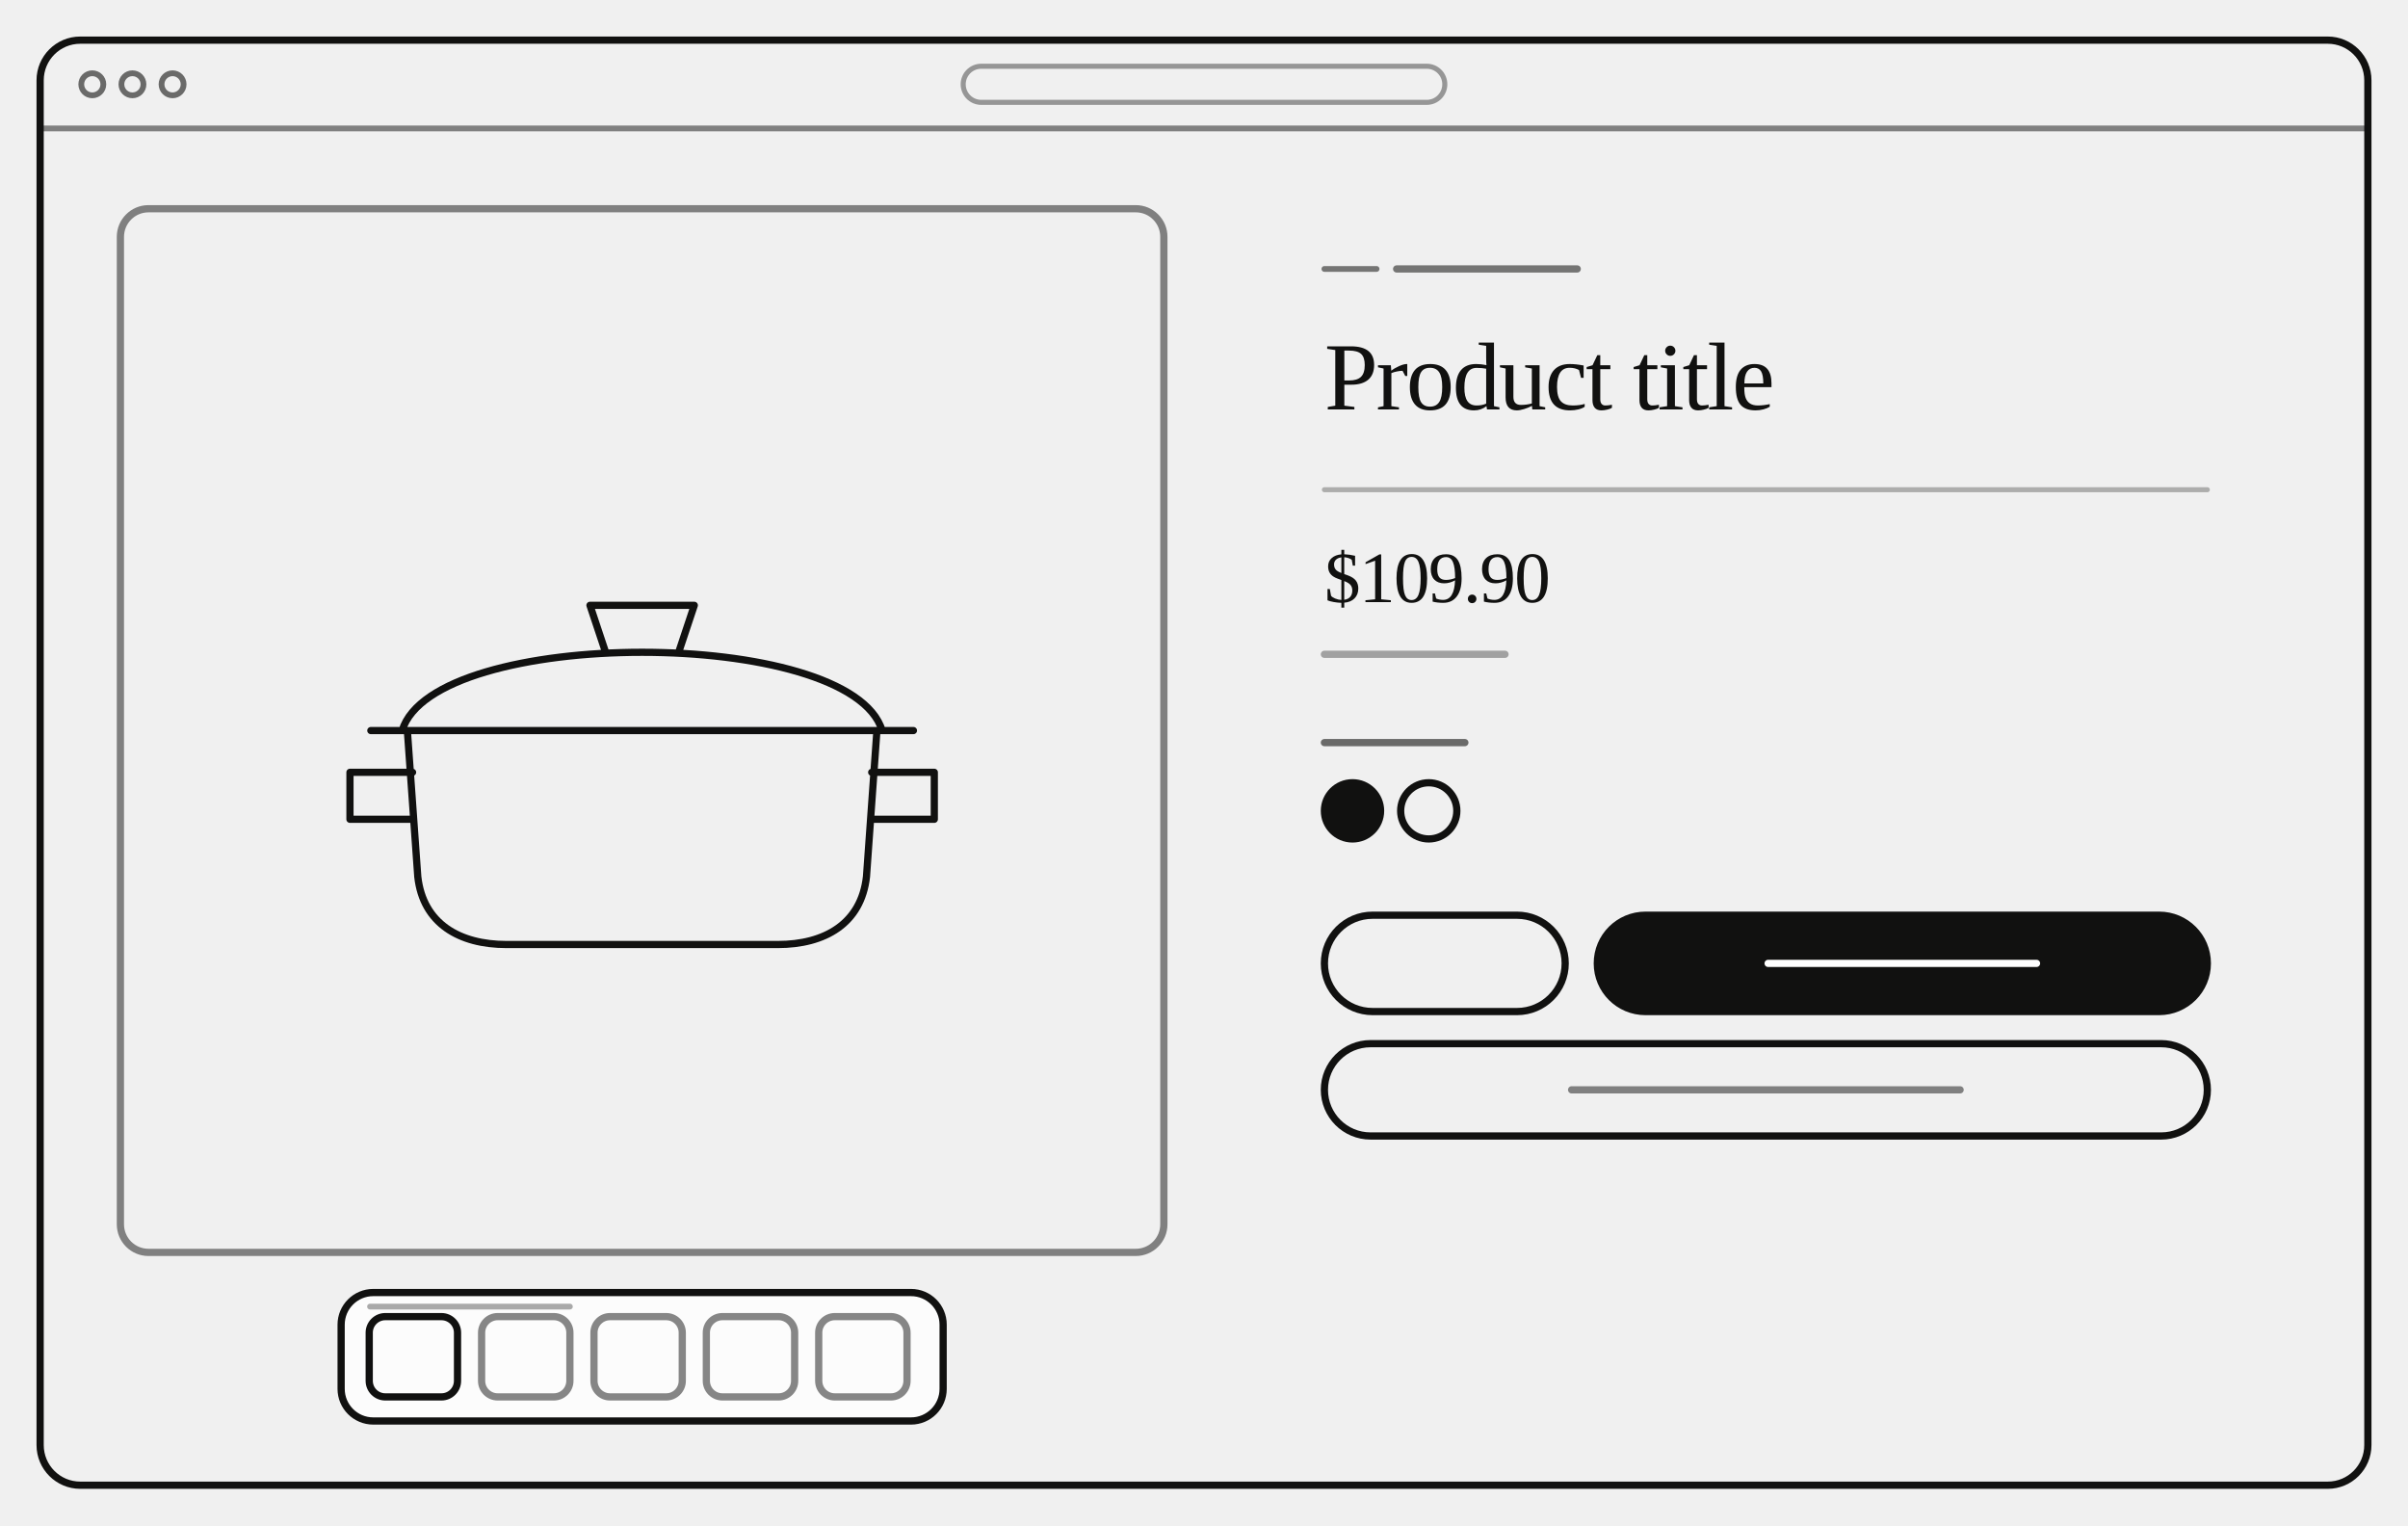
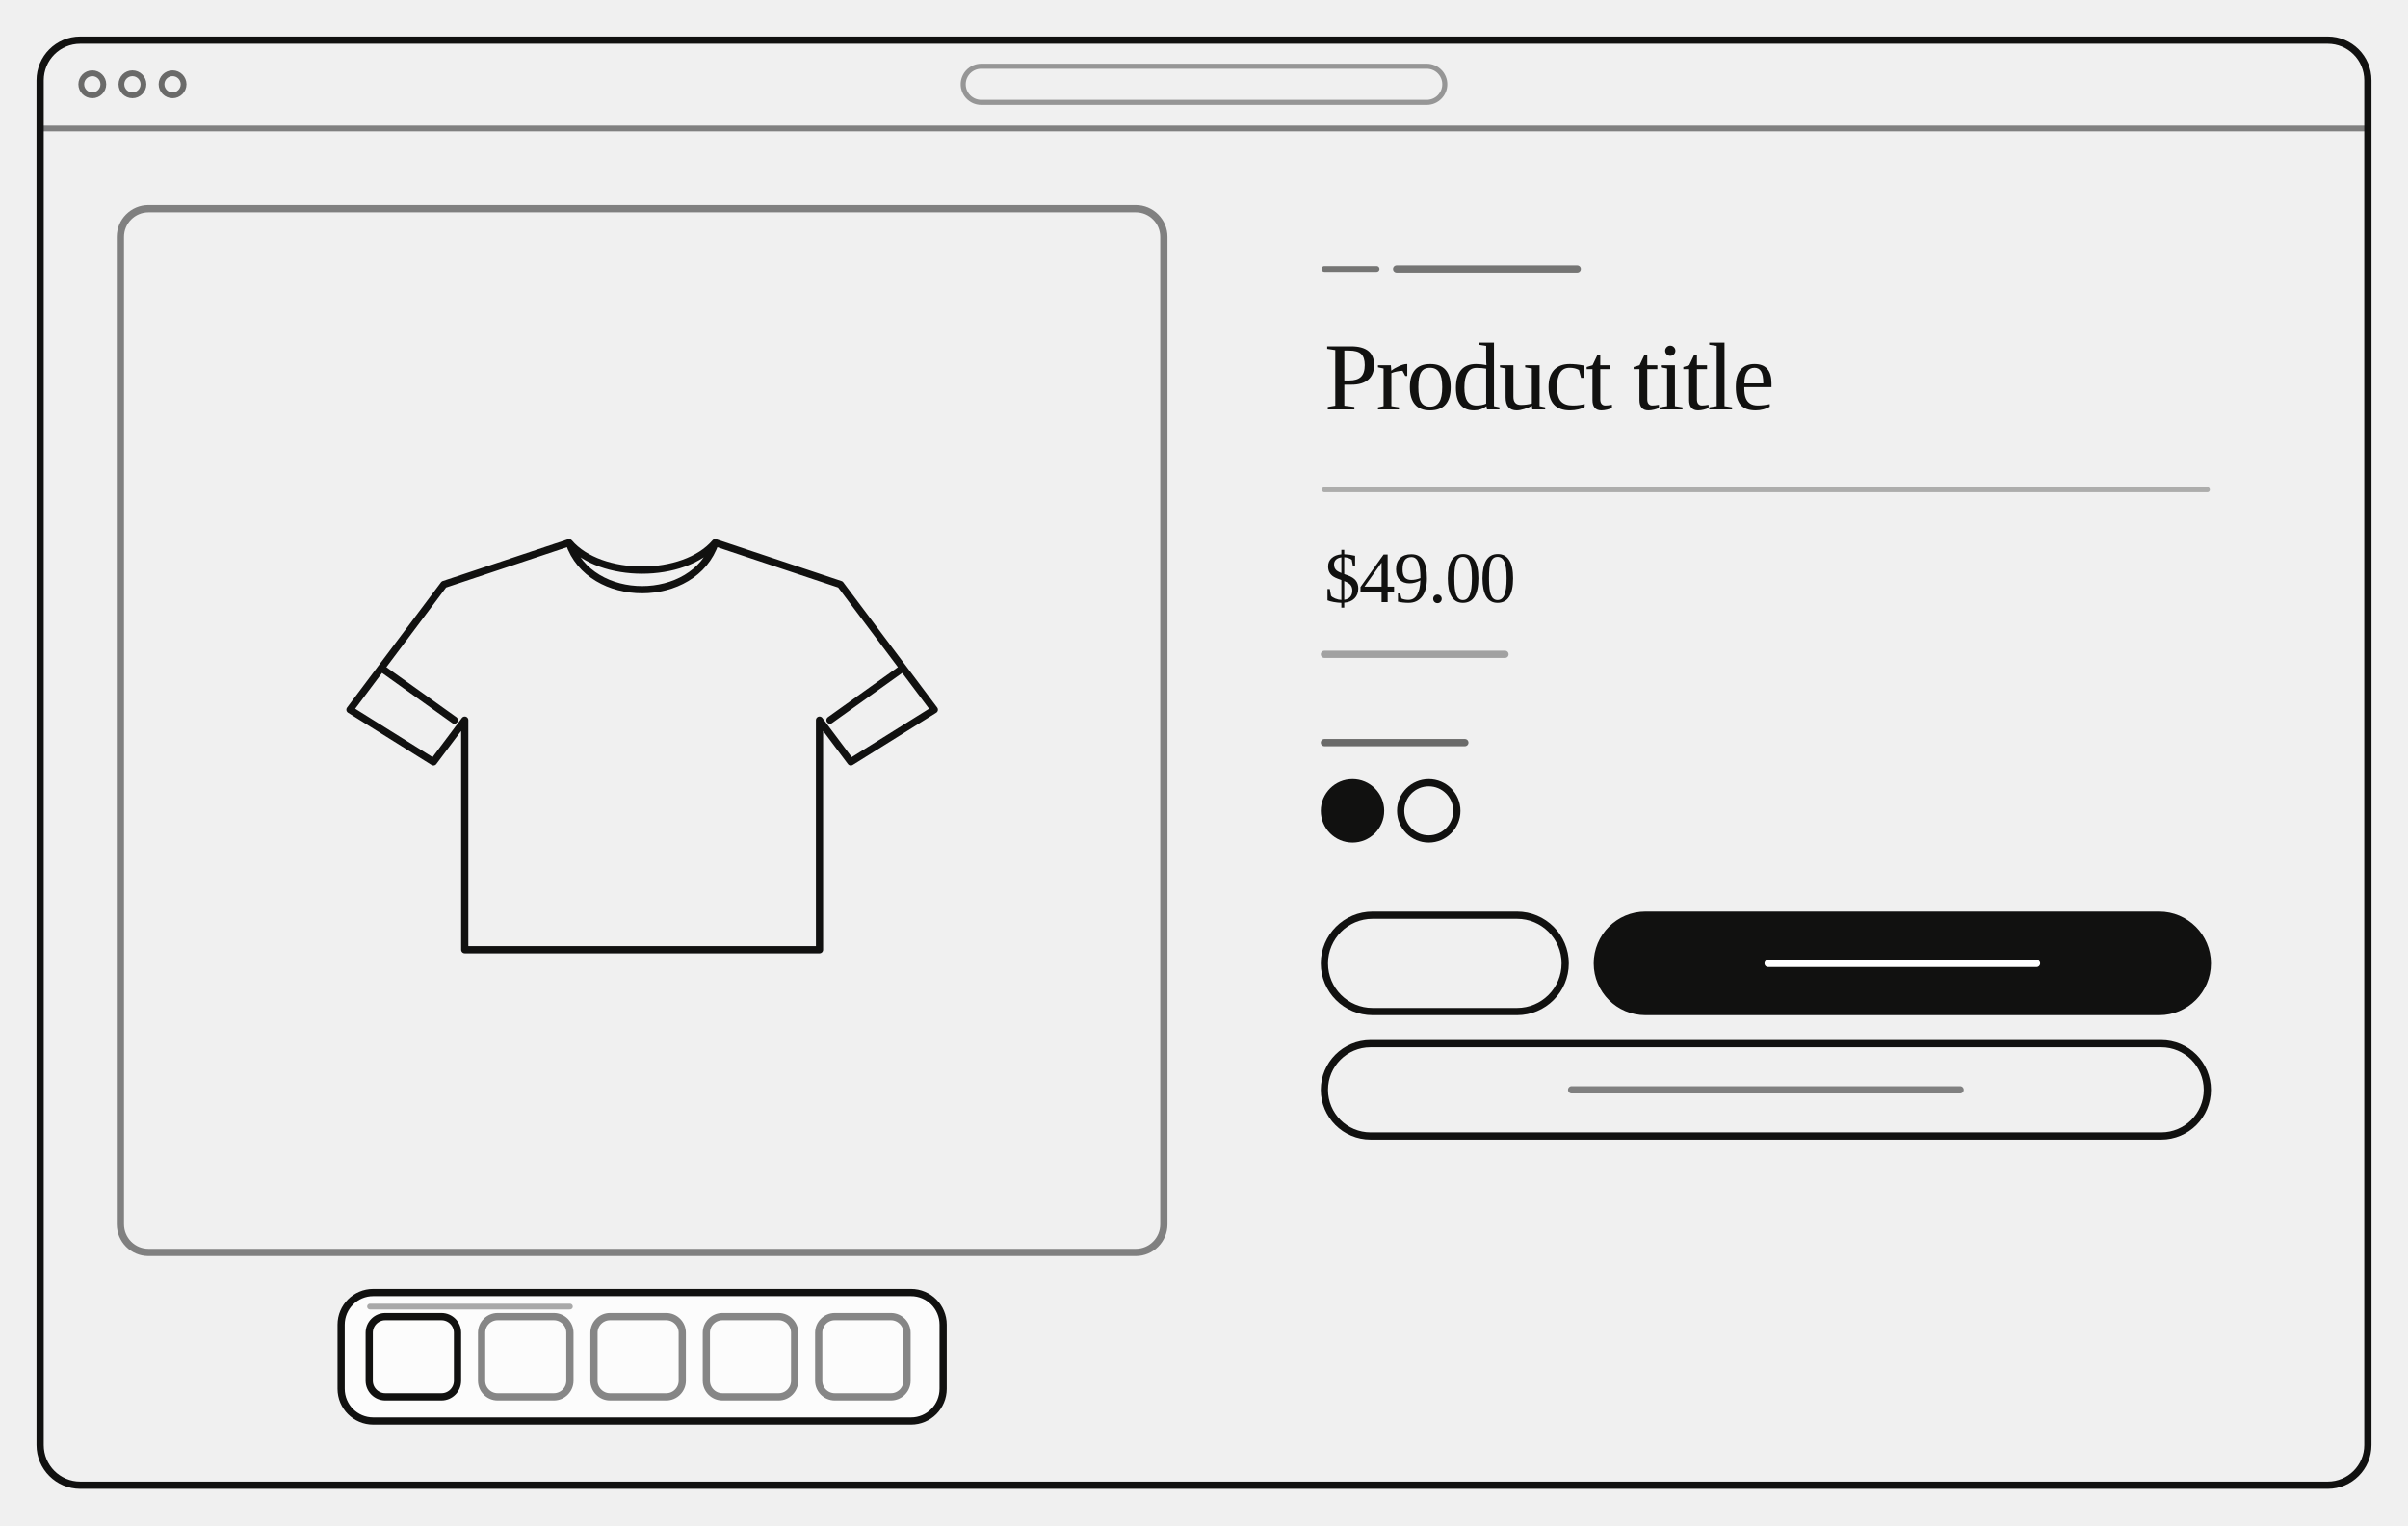
<svg xmlns="http://www.w3.org/2000/svg" viewBox="0 0 1200 760" aria-hidden="true">
  <defs>
    <pattern id="s-lf-product-m-h" width="13" height="13" patternUnits="userSpaceOnUse" patternTransform="rotate(45)">
      <line x1="0" y1="0" x2="0" y2="13" stroke="#111110" stroke-width="2.34" stroke-opacity=".2" />
    </pattern>
    <clipPath id="s-lf-product-m-c">
      <path d="M20,64 H1180 V720 a20,20 0 0 1 -20,20 H40 a20,20 0 0 1 -20,-20 Z" />
    </clipPath>
  </defs>
  <rect x="20" y="20" width="1160" height="720" rx="20" fill="none" stroke="#111110" stroke-width="3.60" />
  <line x1="20" y1="64" x2="1180" y2="64" stroke="#111110" stroke-width="2.88" stroke-opacity=".5" />
  <circle cx="46" cy="42" r="5.5" fill="none" stroke="#111110" stroke-width="2.88" stroke-opacity=".6" />
  <circle cx="66" cy="42" r="5.5" fill="none" stroke="#111110" stroke-width="2.88" stroke-opacity=".6" />
  <circle cx="86" cy="42" r="5.5" fill="none" stroke="#111110" stroke-width="2.88" stroke-opacity=".6" />
  <rect x="480" y="33" width="240" height="18" rx="9" fill="none" stroke="#111110" stroke-width="2.52" stroke-opacity=".4" />
  <g clip-path="url(#s-lf-product-m-c)">
    <g transform="translate(20 64)">
      <rect x="40" y="40" width="520" height="520" rx="14" stroke="#111110" stroke-width="3.60" stroke-opacity="0.5" fill="none" stroke-linecap="round" stroke-linejoin="round" />
-       <path d="M-46,-6 C-40,-26 40,-26 46,-6 M-52,-6 L52,-6 M-7,-21 L-10,-30 L10,-30 L7,-21 M-45,-6 L-43,22 C-42,31 -35,35 -26,35 L26,35 C35,35 42,31 43,22 L45,-6 M-44,2 L-56,2 L-56,11 L-44,11 M44,2 L56,2 L56,11 L44,11" transform="translate(300.0 315.6) scale(2.6)" stroke="#111110" stroke-width="1.38" stroke-opacity="1.0" fill="none" stroke-linecap="round" stroke-linejoin="round" />
+       <path d="M-14,-38 C-8,-31 8,-31 14,-38 L38,-30 L56,-6 L40,4 L34,-4 L34,40 L-34,40 L-34,-4 L-40,4 L-56,-6 L-38,-30 Z M-14,-38 C-10,-26 10,-26 14,-38 M50,-14 L36,-4 M-50,-14 L-36,-4" transform="translate(300.0 305.2) scale(2.6)" stroke="#111110" stroke-width="1.38" stroke-opacity="1.0" fill="none" stroke-linecap="round" stroke-linejoin="round" />
      <rect x="150" y="580" width="300" height="64" rx="16" fill="#ffffff" fill-opacity="0.78" stroke="none" />
      <rect x="150" y="580" width="300" height="64" rx="16" stroke="#111110" stroke-width="3.60" stroke-opacity="1.0" fill="none" stroke-linecap="round" stroke-linejoin="round" />
      <line x1="164.4" y1="587" x2="264.0" y2="587" stroke="#111110" stroke-width="2.88" stroke-opacity="0.35" fill="none" stroke-linecap="round" stroke-linejoin="round" />
      <rect x="164" y="592" width="44" height="40" rx="8" stroke="#111110" stroke-width="3.60" stroke-opacity="1" fill="none" stroke-linecap="round" stroke-linejoin="round" />
      <rect x="220" y="592" width="44" height="40" rx="8" stroke="#111110" stroke-width="3.60" stroke-opacity="0.5" fill="none" stroke-linecap="round" stroke-linejoin="round" />
      <rect x="276" y="592" width="44" height="40" rx="8" stroke="#111110" stroke-width="3.60" stroke-opacity="0.5" fill="none" stroke-linecap="round" stroke-linejoin="round" />
      <rect x="332" y="592" width="44" height="40" rx="8" stroke="#111110" stroke-width="3.60" stroke-opacity="0.5" fill="none" stroke-linecap="round" stroke-linejoin="round" />
      <rect x="388" y="592" width="44" height="40" rx="8" stroke="#111110" stroke-width="3.60" stroke-opacity="0.5" fill="none" stroke-linecap="round" stroke-linejoin="round" />
      <line x1="640" y1="70" x2="666" y2="70" stroke="#111110" stroke-width="2.88" stroke-opacity="0.55" fill="none" stroke-linecap="round" stroke-linejoin="round" />
      <line x1="676" y1="70" x2="766" y2="70" stroke="#111110" stroke-width="3.60" stroke-opacity="0.55" fill="none" stroke-linecap="round" stroke-linejoin="round" />
      <text x="640" y="140" font-family="Fraunces, Georgia, 'Times New Roman', serif" font-size="48" font-weight="300" letter-spacing="-0.96" text-anchor="start" fill="#111110" fill-opacity="1.0">Product title</text>
      <line x1="640" y1="180" x2="1080" y2="180" stroke="#111110" stroke-width="2.52" stroke-opacity="0.3" fill="none" stroke-linecap="round" stroke-linejoin="round" />
-       <text x="640" y="236" font-family="Fraunces, Georgia, 'Times New Roman', serif" font-size="36" font-weight="300" letter-spacing="-0.72" text-anchor="start" fill="#111110" fill-opacity="1.0">$109.90</text>
+       <text x="640" y="236" font-family="Fraunces, Georgia, 'Times New Roman', serif" font-size="36" font-weight="300" letter-spacing="-0.72" text-anchor="start" fill="#111110" fill-opacity="1.0">$49.00</text>
      <line x1="640" y1="262" x2="730" y2="262" stroke="#111110" stroke-width="3.60" stroke-opacity="0.35" fill="none" stroke-linecap="round" stroke-linejoin="round" />
      <line x1="640" y1="306" x2="710" y2="306" stroke="#111110" stroke-width="3.60" stroke-opacity="0.6" fill="none" stroke-linecap="round" stroke-linejoin="round" />
      <circle cx="654" cy="340" r="14" stroke="#111110" stroke-width="3.60" stroke-opacity="1.0" fill="#111110" stroke-linecap="round" stroke-linejoin="round" />
      <circle cx="692" cy="340" r="14" stroke="#111110" stroke-width="3.60" stroke-opacity="1.0" fill="none" stroke-linecap="round" stroke-linejoin="round" />
      <rect x="640" y="392" width="120" height="48" rx="24" stroke="#111110" stroke-width="3.60" stroke-opacity="1.0" fill="none" stroke-linecap="round" stroke-linejoin="round" />
      <rect x="776" y="392" width="304" height="48" rx="24.0" stroke="#111110" stroke-width="3.60" stroke-opacity="1.0" fill="#111110" stroke-linecap="round" stroke-linejoin="round" />
      <line x1="861.12" y1="416.0" x2="994.88" y2="416.0" stroke="#ffffff" stroke-width="3.60" stroke-linecap="round" />
      <rect x="640" y="456" width="440" height="46" rx="23.0" stroke="#111110" stroke-width="3.60" stroke-opacity="1.0" fill="none" stroke-linecap="round" stroke-linejoin="round" />
      <line x1="763.2" y1="479.0" x2="956.8" y2="479.0" stroke="#111110" stroke-width="3.60" stroke-opacity="0.5" fill="none" stroke-linecap="round" stroke-linejoin="round" />
    </g>
  </g>
</svg>
